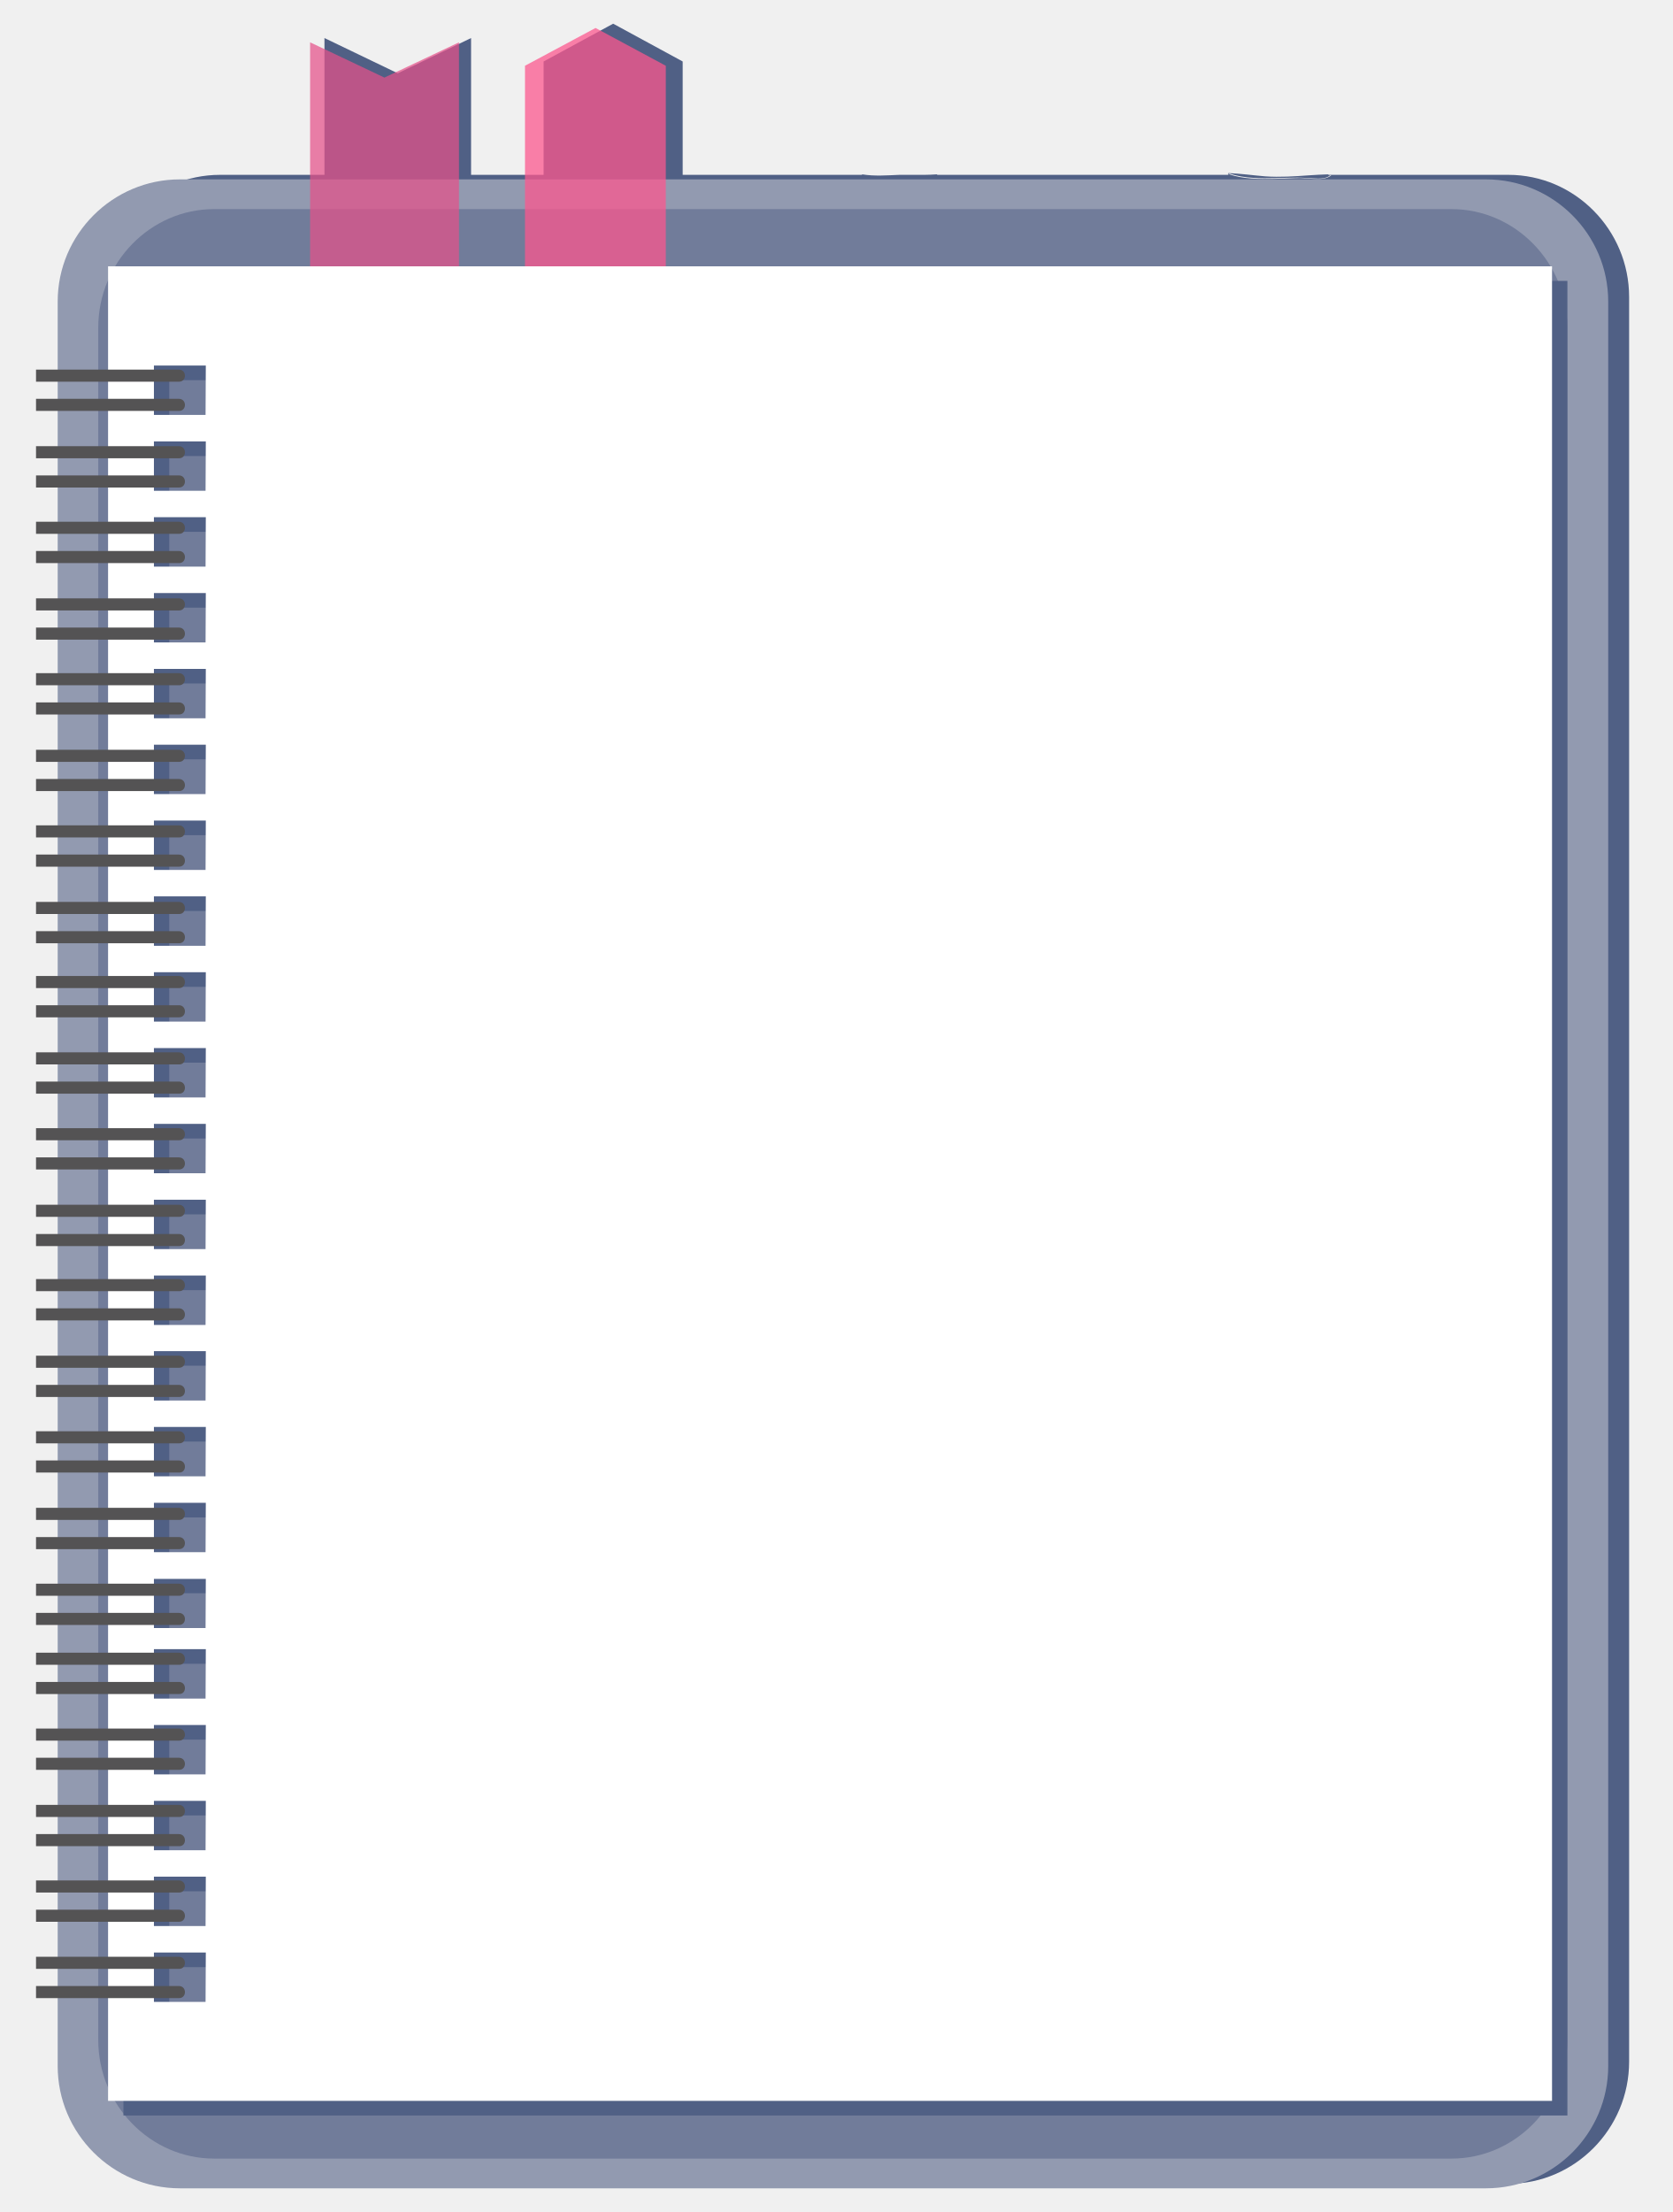
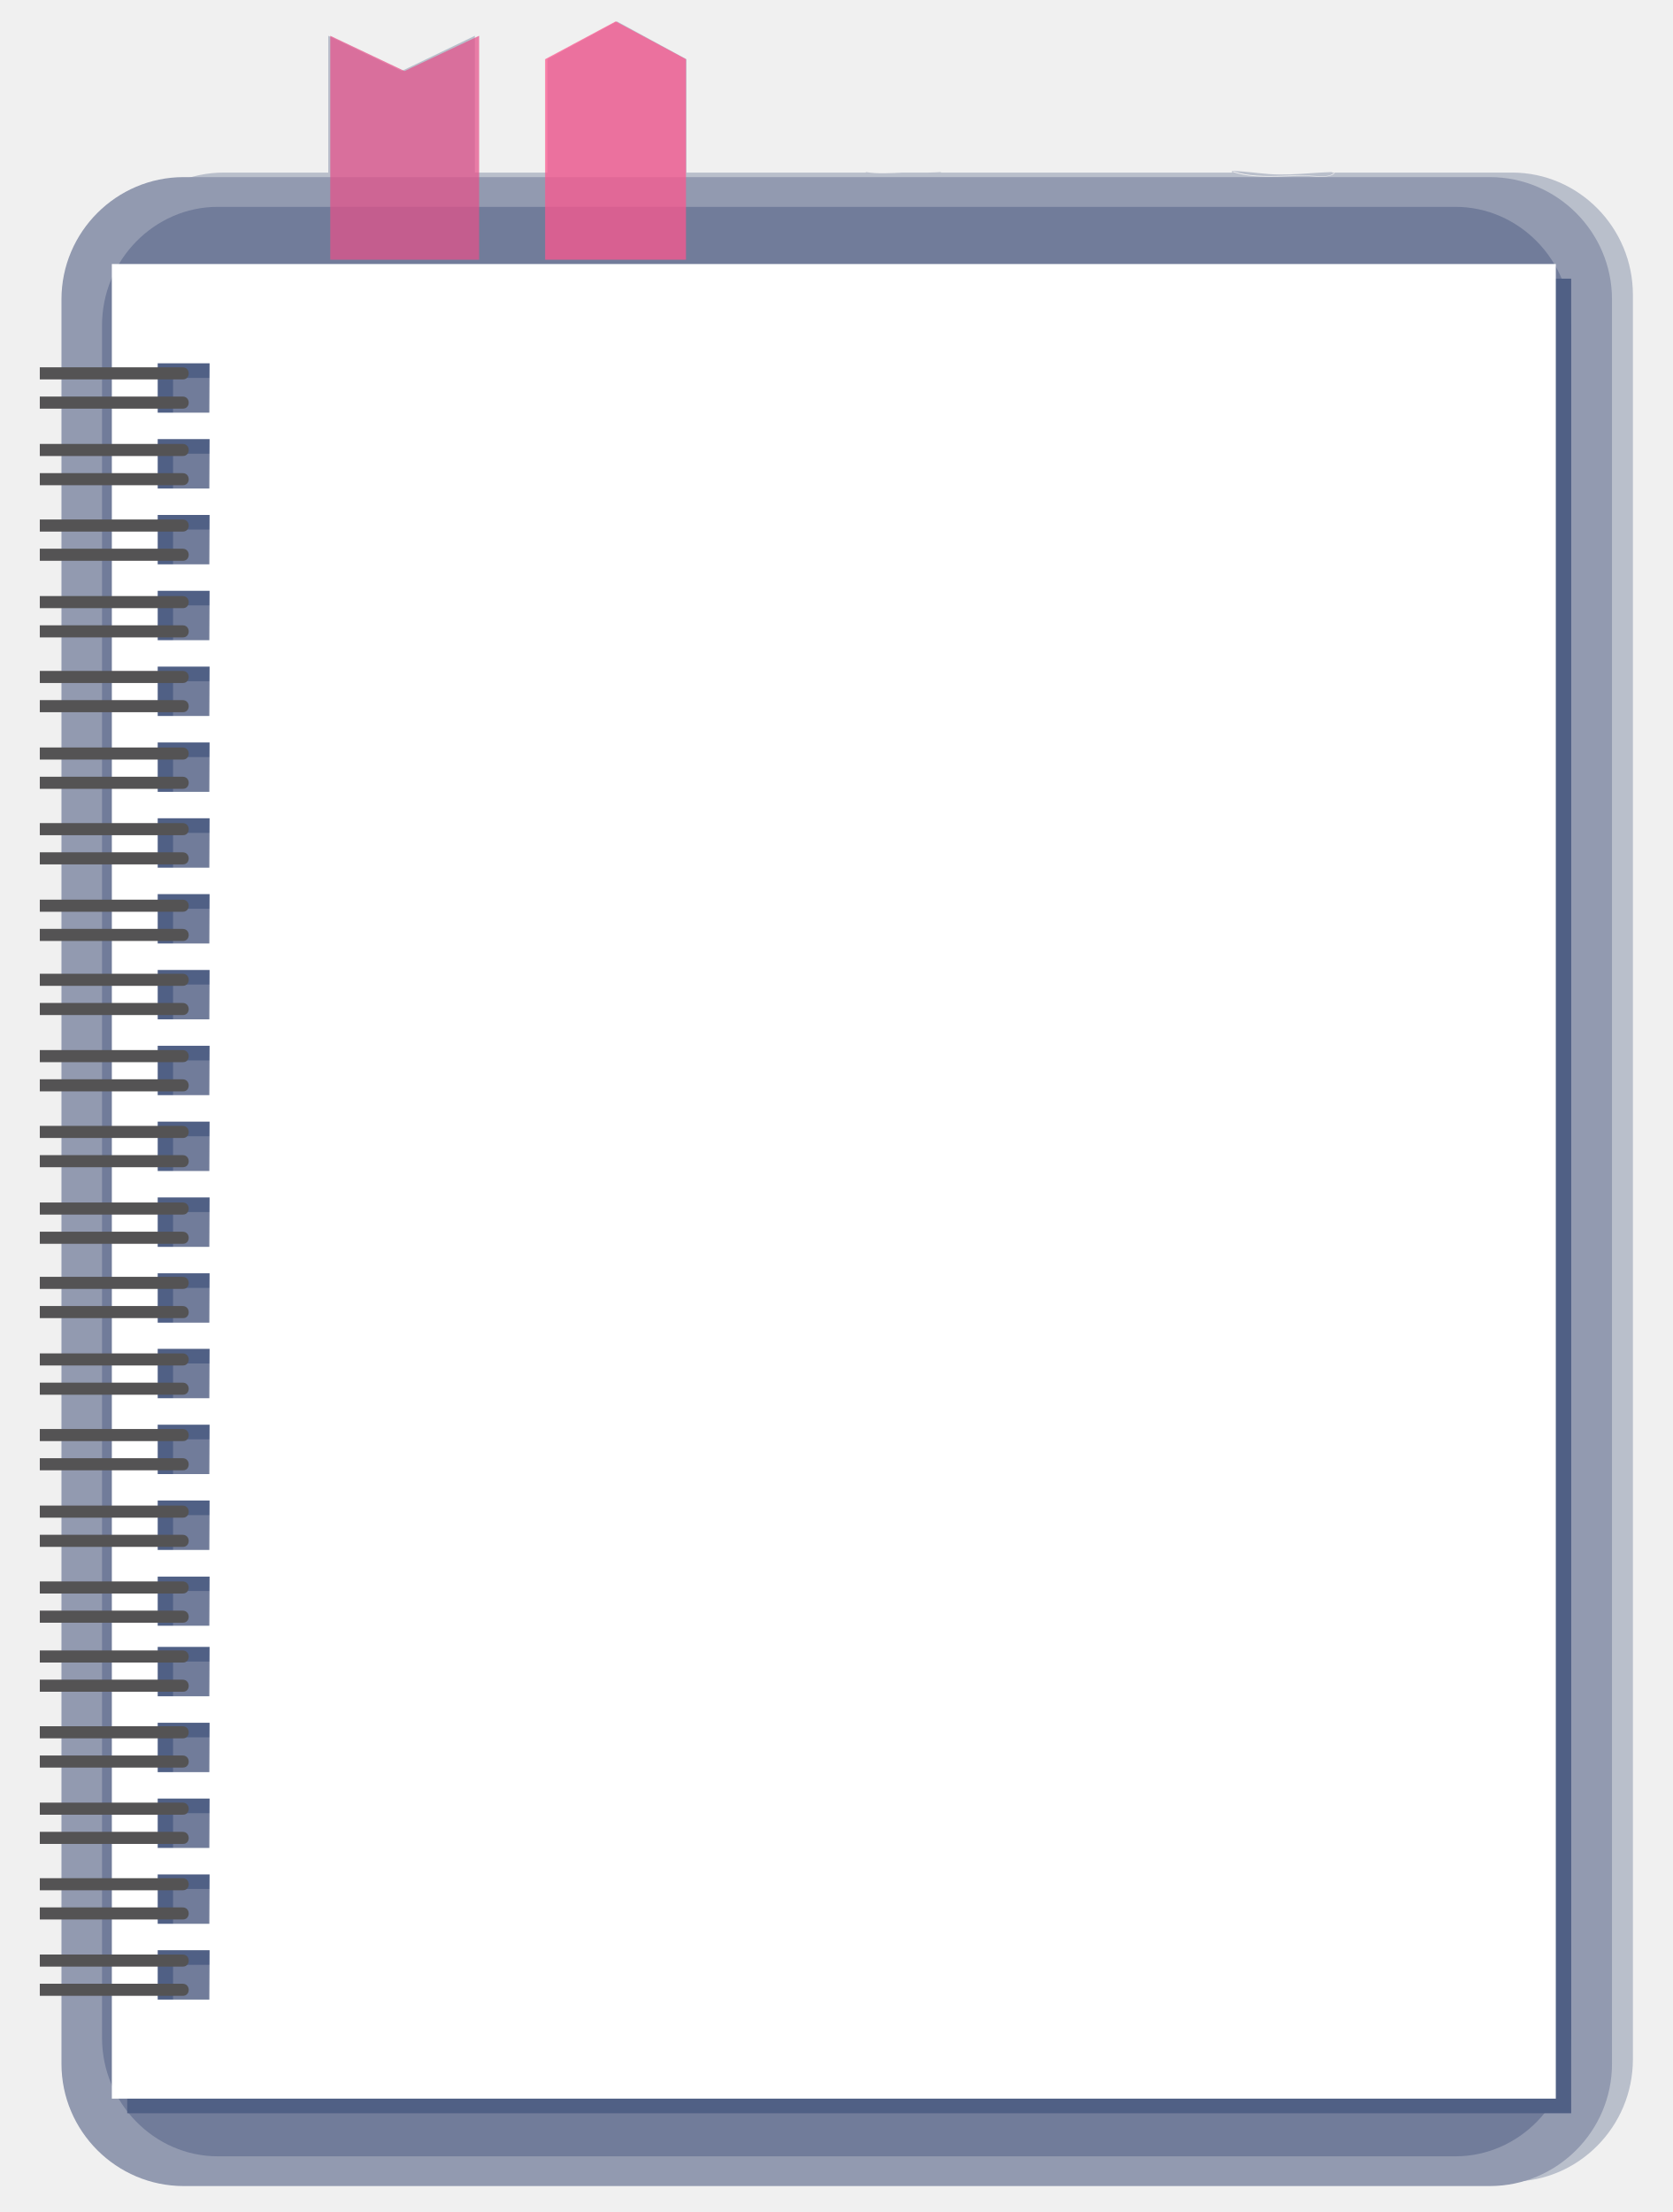
<svg xmlns="http://www.w3.org/2000/svg" version="1.1" id="Слой_1" x="0px" y="0px" viewBox="262 -388 664 878" style="enable-background:new 262 -388 664 878;" xml:space="preserve">
  <style type="text/css">
- 	.st0{fill:#506085;enable-background:new    ;}
+ 	.st0{opacity:0.34;fill:#506085;}
	.st1{fill:#929AB0;}
	.st2{fill:#717C9A;}
- 	.st3{fill:#FFFFFF;}
- 	.st4{fill:#545354;}
- 	.st5{opacity:0.72;fill:#E55189;enable-background:new    ;}
- 	.st6{opacity:0.74;fill:#FC568D;enable-background:new    ;}
+ 	.st3{fill:#506085;}
+ 	.st4{fill:#FFFFFF;}
+ 	.st5{fill:#545354;}
+ 	.st6{opacity:0.72;fill:#E55189;enable-background:new    ;}
+ 	.st7{opacity:0.74;fill:#FC568D;enable-background:new    ;}
</style>
-   <path id="XMLID_817_" class="st0" d="M860.8-318.6h-71.5v-0.2c-2.6,0.1-5.2,0.2-7.8,0.4c-5.7,0.4-11.4,0.8-17.2,0.4  c-4.9-0.4-9.8-1.1-14.7-1.3v0.7H634v-0.2c-1.7,0.1-3.3,0.2-5,0.2l0,0h-10c-4.9,0.2-9.9,0.6-14.8-0.2c0,0.1,0,0.1,0,0.2H533v-45  l-27.6-15l-27.6,15v45H449v-54.3l-29.1,14l-29.1-14v54.3h-41.5c-26.3,0-47.9,21.8-47.9,48.5v27h-9.2v-27c0-14.2,9.6-10.7,0-19.6  l2.4,744.4c9.6-8.9-2.4-10.3-2.4-24.4v-26.9h9.2v26.9c0,26.7,21.5,48.5,47.9,48.5h511.5c26.3,0,47.9-21.8,47.9-48.5v-700.4  C908.7-296.8,887.1-318.6,860.8-318.6z M301.4,398.6h-9.2v-6.8h9.2V398.6z M301.4,387h-9.2v-13.9h9.2V387z M301.4,368.3h-9.2v-6.8  h9.2V368.3z M301.4,356.7h-9.2v-13.5h9.2V356.7z M301.4,338.3h-9.2v-6.8h9.2V338.3z M301.4,326.7h-9.2v-13.9h9.2V326.7z   M301.4,307.9h-9.2v-6.8h9.2V307.9z M301.4,296.3h-9.2v-13.6h9.2V296.3z M301.4,277.9h-9.2v-6.8h9.2V277.9z M301.4,266.3h-9.2v-11  h9.2V266.3z M301.4,250.4h-9.2v-6.8h9.2V250.4z M301.4,238.8h-9.2v-13.6h9.2V238.8z M301.4,220.4h-9.2v-6.8h9.2V220.4z M301.4,208.8  h-9.2v-13.9h9.2V208.8z M301.4,190h-9.2v-6.8h9.2V190z M301.4,178.4h-9.2v-13.6h9.2V178.4z M301.4,159.9h-9.2v-6.8h9.2V159.9z   M301.4,148.3h-9.2v-13.9h9.2V148.3z M301.4,129.6h-9.2v-6.8h9.2V129.6z M301.4,118h-9.2v-13.1h9.2V118z M301.4,100h-9.2v-6.8h9.2  V100z M301.4,88.4h-9.2V74.5h9.2V88.4z M301.4,69.7h-9.2v-6.8h9.2V69.7z M301.4,58.1h-9.2V44.5h9.2V58.1z M301.4,39.6h-9.2v-6.8h9.2  V39.6z M301.4,28h-9.2V14.1h9.2V28z M301.4,9.2h-9.2V2.4h9.2V9.2z M301.4-2.4h-9.2v-13h9.2V-2.4z M301.4-20.2h-9.2V-27h9.2V-20.2z   M301.4-31.8h-9.2v-13.9h9.2V-31.8z M301.4-50.5h-9.2v-6.8h9.2V-50.5z M301.4-62.1h-9.2v-13.6h9.2V-62.1z M301.4-80.6h-9.2v-6.7h9.2  V-80.6z M301.4-92.2h-9.2v-13.9h9.2V-92.2z M301.4-111h-9.2v-6.8h9.2V-111z M301.4-122.6h-9.2v-13.3h9.2V-122.6z M301.4-140.7h-9.2  v-6.8h9.2V-140.7z M301.4-152.3h-9.2v-13.9h9.2V-152.3z M301.4-171h-9.2v-6.8h9.2V-171z M301.4-182.6h-9.2v-13.7h9.2V-182.6z   M301.4-201.1h-9.2v-6.8h9.2V-201.1z M301.4-212.7h-9.2v-13.9h9.2V-212.7z M301.4-231.5h-9.2v-6.8h9.2V-231.5z M790.3-318.3  c-1.8,1.5-4.7,1.4-6.9,1.3c-2.3-0.1-4.5-0.4-6.8-0.3c-3,0.1-6,0.2-9,0.3c-5.9,0.1-12,0.1-17.6-1.8c-0.2-0.1-0.1-0.4,0.1-0.3  c3,1,6.2,1.5,9.4,1.7c5.8,0.4,11.6-0.1,17.5-0.1c2.2,0,4.3,0.2,6.4,0.3c2.1,0.1,4.9,0.3,6.6-1.2  C790.2-318.6,790.5-318.4,790.3-318.3z" />
-   <path id="XMLID_816_" class="st1" d="M900.4,432.1c0,26.7-21.8,48.5-48.5,48.5H333.4c-26.7,0-48.5-21.8-48.5-48.5v-700.4  c0-26.7,21.8-48.5,48.5-48.5h518.5c26.7,0,48.5,21.8,48.5,48.5V432.1z" />
-   <path id="XMLID_815_" class="st2" d="M884.2,421.7c0,25.9-20.7,47.1-46,47.1H347c-25.3,0-46-21.2-46-47.1v-679.6  c0-25.9,20.7-47.1,46-47.1h491.2c25.3,0,46,21.2,46,47.1V421.7L884.2,421.7z" />
-   <path id="XMLID_791_" class="st0" d="M311-276.5v728.2h573.2v-728.2H311z M349.7,412.4h-20.5v-19.6h20.6v19.6H349.7z M349.7,382.3  h-20.5v-19.6h20.6v19.6H349.7z M349.7,352.2h-20.5v-19.6h20.6v19.6H349.7z M349.7,322.1h-20.5v-19.6h20.6v19.6H349.7z M349.7,292  h-20.5v-19.6h20.6V292H349.7z M349.7,264h-20.5v-19.6h20.6V264H349.7z M349.7,233.9h-20.5v-19.6h20.6v19.6H349.7z M349.7,203.8  h-20.5v-19.6h20.6v19.6H349.7z M349.7,173.7h-20.5v-19.6h20.6v19.6H349.7z M349.7,143.7h-20.5v-19.6h20.6v19.6H349.7z M349.7,113.6  h-20.5V94h20.6v19.6H349.7z M349.7,83.5h-20.5V63.9h20.6v19.6H349.7z M349.7,53.4h-20.5V33.8h20.6v19.6H349.7z M349.7,23.3h-20.5  V3.7h20.6v19.6C349.8,23.3,349.7,23.3,349.7,23.3z M349.7-6.8h-20.5v-19.6h20.6v19.6C349.8-6.8,349.7-6.8,349.7-6.8z M349.7-36.9  h-20.5v-19.6h20.6v19.6C349.8-36.9,349.7-36.9,349.7-36.9z M349.7-67h-20.5v-19.6h20.6V-67H349.7z M349.7-97.1h-20.5v-19.6h20.6  v19.6H349.7z M349.7-127.2h-20.5v-19.6h20.6v19.6H349.7z M349.7-157.3h-20.5v-19.6h20.6v19.6H349.7z M349.7-187.4h-20.5V-207h20.6  v19.6H349.7z M349.7-217.5h-20.5v-19.6h20.6v19.6H349.7z" />
-   <path id="XMLID_767_" class="st3" d="M304.9-282.3v728.2h573.2v-728.2H304.9z M343.6,406.6h-20.5V387h20.6L343.6,406.6L343.6,406.6z   M343.6,376.5h-20.5v-19.6h20.6L343.6,376.5L343.6,376.5z M343.6,346.4h-20.5v-19.6h20.6L343.6,346.4L343.6,346.4z M343.6,316.3  h-20.5v-19.6h20.6L343.6,316.3L343.6,316.3z M343.6,286.2h-20.5v-19.6h20.6L343.6,286.2L343.6,286.2z M343.6,258.2h-20.5v-19.5h20.6  L343.6,258.2L343.6,258.2z M343.6,228.1h-20.5v-19.6h20.6L343.6,228.1L343.6,228.1z M343.6,198h-20.5v-19.6h20.6L343.6,198  L343.6,198z M343.6,167.9h-20.5v-19.6h20.6L343.6,167.9L343.6,167.9z M343.6,137.9h-20.5v-19.6h20.6L343.6,137.9L343.6,137.9z   M343.6,107.8h-20.5V88.2h20.6L343.6,107.8L343.6,107.8z M343.6,77.7h-20.5V58.1h20.6L343.6,77.7L343.6,77.7z M343.6,47.6h-20.5V28  h20.6L343.6,47.6L343.6,47.6z M343.6,17.5h-20.5V-2.1h20.6L343.6,17.5L343.6,17.5z M343.6-12.6h-20.5v-19.6h20.6L343.6-12.6  L343.6-12.6z M343.6-42.7h-20.5v-19.6h20.6L343.6-42.7L343.6-42.7z M343.6-72.8h-20.5v-19.6h20.6L343.6-72.8L343.6-72.8z   M343.6-102.9h-20.5v-19.6h20.6L343.6-102.9L343.6-102.9z M343.6-133h-20.5v-19.6h20.6L343.6-133L343.6-133z M343.6-163.1h-20.5  v-19.6h20.6L343.6-163.1L343.6-163.1z M343.6-193.2h-20.5v-19.6h20.6L343.6-193.2L343.6-193.2z M343.6-223.3h-20.5v-19.6h20.6  L343.6-223.3L343.6-223.3z" />
+   <path id="XMLID_817_" class="st0" d="M862.3-319.5h-71.5v-0.2c-2.6,0.1-5.2,0.2-7.8,0.4c-5.7,0.4-11.4,0.8-17.2,0.4  c-4.9-0.4-9.8-1.1-14.7-1.3v0.7H635.5v-0.2c-1.7,0.1-3.3,0.2-5,0.2l0,0h-10c-4.9,0.2-9.9,0.6-14.8-0.2c0,0.1,0,0.1,0,0.2h-71.2v-45  l-27.6-15l-27.6,15v45h-28.8v-54.3l-29.1,14l-29.1-14v54.3h-41.5c-26.3,0-47.9,21.8-47.9,48.5v27h-9.2v-27c0-14.2,9.6-10.7,0-19.6  l2.4,744.4c9.6-8.9-2.4-10.3-2.4-24.4v-26.9h9.2v26.9c0,26.7,21.5,48.5,47.9,48.5h511.5c26.3,0,47.9-21.8,47.9-48.5V-271  C910.2-297.7,888.6-319.5,862.3-319.5z M302.9,397.7h-9.2v-6.8h9.2V397.7z M302.9,386.1h-9.2v-13.9h9.2V386.1z M302.9,367.4h-9.2  v-6.8h9.2V367.4z M302.9,355.8h-9.2v-13.5h9.2V355.8z M302.9,337.4h-9.2v-6.8h9.2V337.4z M302.9,325.8h-9.2v-13.9h9.2V325.8z   M302.9,307h-9.2v-6.8h9.2V307z M302.9,295.4h-9.2v-13.6h9.2V295.4z M302.9,277h-9.2v-6.8h9.2V277z M302.9,265.4h-9.2v-11h9.2V265.4  z M302.9,249.5h-9.2v-6.8h9.2V249.5z M302.9,237.9h-9.2v-13.6h9.2V237.9z M302.9,219.5h-9.2v-6.8h9.2V219.5z M302.9,207.9h-9.2V194  h9.2V207.9z M302.9,189.1h-9.2v-6.8h9.2V189.1z M302.9,177.5h-9.2v-13.6h9.2V177.5z M302.9,159h-9.2v-6.8h9.2V159z M302.9,147.4  h-9.2v-13.9h9.2V147.4z M302.9,128.7h-9.2v-6.8h9.2V128.7z M302.9,117.1h-9.2V104h9.2V117.1z M302.9,99.1h-9.2v-6.8h9.2V99.1z   M302.9,87.5h-9.2V73.6h9.2V87.5z M302.9,68.8h-9.2V62h9.2V68.8z M302.9,57.2h-9.2V43.6h9.2V57.2z M302.9,38.7h-9.2v-6.8h9.2V38.7z   M302.9,27.1h-9.2V13.2h9.2V27.1z M302.9,8.3h-9.2V1.5h9.2V8.3z M302.9-3.3h-9.2v-13h9.2V-3.3z M302.9-21.1h-9.2v-6.8h9.2V-21.1z   M302.9-32.7h-9.2v-13.9h9.2V-32.7z M302.9-51.4h-9.2v-6.8h9.2V-51.4z M302.9-63h-9.2v-13.6h9.2V-63z M302.9-81.5h-9.2v-6.7h9.2  V-81.5z M302.9-93.1h-9.2V-107h9.2V-93.1z M302.9-111.9h-9.2v-6.8h9.2V-111.9z M302.9-123.5h-9.2v-13.3h9.2V-123.5z M302.9-141.6  h-9.2v-6.8h9.2V-141.6z M302.9-153.2h-9.2v-13.9h9.2V-153.2z M302.9-171.9h-9.2v-6.8h9.2V-171.9z M302.9-183.5h-9.2v-13.7h9.2  V-183.5z M302.9-202h-9.2v-6.8h9.2V-202z M302.9-213.6h-9.2v-13.9h9.2V-213.6z M302.9-232.4h-9.2v-6.8h9.2V-232.4z M791.8-319.2  c-1.8,1.5-4.7,1.4-6.9,1.3c-2.3-0.1-4.5-0.4-6.8-0.3c-3,0.1-6,0.2-9,0.3c-5.9,0.1-12,0.1-17.6-1.8c-0.2-0.1-0.1-0.4,0.1-0.3  c3,1,6.2,1.5,9.4,1.7c5.8,0.4,11.6-0.1,17.5-0.1c2.2,0,4.3,0.2,6.4,0.3c2.1,0.1,4.9,0.3,6.6-1.2C791.7-319.5,792-319.3,791.8-319.2z  " />
+   <path id="XMLID_816_" class="st1" d="M901.9,431.2c0,26.7-21.8,48.5-48.5,48.5H334.9c-26.7,0-48.5-21.8-48.5-48.5v-700.4  c0-26.7,21.8-48.5,48.5-48.5h518.5c26.7,0,48.5,21.8,48.5,48.5V431.2z" />
+   <path id="XMLID_815_" class="st2" d="M885.7,420.8c0,25.9-20.7,47.1-46,47.1H348.5c-25.3,0-46-21.2-46-47.1v-679.6  c0-25.9,20.7-47.1,46-47.1h491.2c25.3,0,46,21.2,46,47.1V420.8L885.7,420.8z" />
+   <path id="XMLID_791_" class="st3" d="M312.5-277.4v728.2h573.2v-728.2H312.5z M351.2,411.5h-20.5v-19.6h20.6v19.6H351.2z   M351.2,381.4h-20.5v-19.6h20.6v19.6H351.2z M351.2,351.3h-20.5v-19.6h20.6v19.6H351.2z M351.2,321.2h-20.5v-19.6h20.6v19.6H351.2z   M351.2,291.1h-20.5v-19.6h20.6v19.6H351.2z M351.2,263.1h-20.5v-19.6h20.6v19.6H351.2z M351.2,233h-20.5v-19.6h20.6V233H351.2z   M351.2,202.9h-20.5v-19.6h20.6v19.6H351.2z M351.2,172.8h-20.5v-19.6h20.6v19.6H351.2z M351.2,142.8h-20.5v-19.6h20.6v19.6H351.2z   M351.2,112.7h-20.5V93.1h20.6v19.6H351.2z M351.2,82.6h-20.5V63h20.6v19.6H351.2z M351.2,52.5h-20.5V32.9h20.6v19.6H351.2z   M351.2,22.4h-20.5V2.8h20.6v19.6C351.3,22.4,351.2,22.4,351.2,22.4z M351.2-7.7h-20.5v-19.6h20.6v19.6  C351.3-7.7,351.2-7.7,351.2-7.7z M351.2-37.8h-20.5v-19.6h20.6v19.6C351.3-37.8,351.2-37.8,351.2-37.8z M351.2-67.9h-20.5v-19.6  h20.6v19.6H351.2z M351.2-98h-20.5v-19.6h20.6V-98H351.2z M351.2-128.1h-20.5v-19.6h20.6v19.6C351.3-128.1,351.2-128.1,351.2-128.1z   M351.2-158.2h-20.5v-19.6h20.6v19.6H351.2z M351.2-188.3h-20.5v-19.6h20.6v19.6H351.2z M351.2-218.4h-20.5V-238h20.6v19.6H351.2z" />
+   <path id="XMLID_767_" class="st4" d="M306.4-283.2V445h573.2v-728.2H306.4z M345.1,405.7h-20.5v-19.6h20.6L345.1,405.7L345.1,405.7z   M345.1,375.6h-20.5V356h20.6L345.1,375.6L345.1,375.6z M345.1,345.5h-20.5v-19.6h20.6L345.1,345.5L345.1,345.5z M345.1,315.4h-20.5  v-19.6h20.6L345.1,315.4L345.1,315.4z M345.1,285.3h-20.5v-19.6h20.6L345.1,285.3L345.1,285.3z M345.1,257.3h-20.5v-19.5h20.6  L345.1,257.3L345.1,257.3z M345.1,227.2h-20.5v-19.6h20.6L345.1,227.2L345.1,227.2z M345.1,197.1h-20.5v-19.6h20.6L345.1,197.1  L345.1,197.1z M345.1,167h-20.5v-19.6h20.6L345.1,167L345.1,167z M345.1,137h-20.5v-19.6h20.6L345.1,137L345.1,137z M345.1,106.9  h-20.5V87.3h20.6L345.1,106.9L345.1,106.9z M345.1,76.8h-20.5V57.2h20.6L345.1,76.8L345.1,76.8z M345.1,46.7h-20.5V27.1h20.6  L345.1,46.7L345.1,46.7z M345.1,16.6h-20.5V-3h20.6L345.1,16.6L345.1,16.6z M345.1-13.5h-20.5v-19.6h20.6L345.1-13.5L345.1-13.5z   M345.1-43.6h-20.5v-19.6h20.6L345.1-43.6L345.1-43.6z M345.1-73.7h-20.5v-19.6h20.6L345.1-73.7L345.1-73.7z M345.1-103.8h-20.5  v-19.6h20.6L345.1-103.8L345.1-103.8z M345.1-133.9h-20.5v-19.6h20.6L345.1-133.9L345.1-133.9z M345.1-164h-20.5v-19.6h20.6  L345.1-164L345.1-164z M345.1-194.1h-20.5v-19.6h20.6L345.1-194.1L345.1-194.1z M345.1-224.2h-20.5v-19.6h20.6L345.1-224.2  L345.1-224.2z" />
  <g id="XMLID_645_">
    <g id="XMLID_746_">
      <g id="XMLID_762_">
        <g id="XMLID_765_">
-           <path id="XMLID_766_" class="st4" d="M333-241.3h-56.7v4.8h56.8C336.2-236.5,336.2-241.3,333-241.3z" />
+           <path id="XMLID_766_" class="st5" d="M334.5-242.2h-56.7v4.8h56.8C337.7-237.4,337.7-242.2,334.5-242.2z" />
        </g>
        <g id="XMLID_763_">
-           <path id="XMLID_764_" class="st4" d="M333-229.7h-56.7v4.8h56.8C336.2-224.9,336.2-229.7,333-229.7z" />
+           <path id="XMLID_764_" class="st5" d="M334.5-230.6h-56.7v4.8h56.8C337.7-225.8,337.7-230.6,334.5-230.6z" />
        </g>
      </g>
      <g id="XMLID_757_">
        <g id="XMLID_760_">
-           <path id="XMLID_761_" class="st4" d="M333-210.9h-56.7v4.8h56.8C336.2-206.1,336.2-210.9,333-210.9z" />
+           <path id="XMLID_761_" class="st5" d="M334.5-211.8h-56.7v4.8h56.8C337.7-207,337.7-211.8,334.5-211.8z" />
        </g>
        <g id="XMLID_758_">
-           <path id="XMLID_759_" class="st4" d="M333-199.3h-56.7v4.8h56.8C336.2-194.5,336.2-199.3,333-199.3z" />
+           <path id="XMLID_759_" class="st5" d="M334.5-200.2h-56.7v4.8h56.8C337.7-195.4,337.7-200.2,334.5-200.2z" />
        </g>
      </g>
      <g id="XMLID_752_">
        <g id="XMLID_755_">
-           <path id="XMLID_756_" class="st4" d="M333-180.9h-56.7v4.8h56.8C336.2-176.1,336.2-180.9,333-180.9z" />
+           <path id="XMLID_756_" class="st5" d="M334.5-181.8h-56.7v4.8h56.8C337.7-177,337.7-181.8,334.5-181.8z" />
        </g>
        <g id="XMLID_753_">
-           <path id="XMLID_754_" class="st4" d="M333-169.3h-56.7v4.8h56.8C336.2-164.5,336.2-169.3,333-169.3z" />
+           <path id="XMLID_754_" class="st5" d="M334.5-170.2h-56.7v4.8h56.8C337.7-165.4,337.7-170.2,334.5-170.2z" />
        </g>
      </g>
      <g id="XMLID_747_">
        <g id="XMLID_750_">
-           <path id="XMLID_751_" class="st4" d="M333-150.5h-56.7v4.8h56.8C336.2-145.7,336.2-150.5,333-150.5z" />
+           <path id="XMLID_751_" class="st5" d="M334.5-151.4h-56.7v4.8h56.8C337.7-146.6,337.7-151.4,334.5-151.4z" />
        </g>
        <g id="XMLID_748_">
-           <path id="XMLID_749_" class="st4" d="M333-138.9h-56.7v4.8h56.8C336.2-134.1,336.2-138.9,333-138.9z" />
+           <path id="XMLID_749_" class="st5" d="M334.5-139.8h-56.7v4.8h56.8C337.7-135,337.7-139.8,334.5-139.8z" />
        </g>
      </g>
    </g>
    <g id="XMLID_725_">
      <g id="XMLID_741_">
        <g id="XMLID_744_">
-           <path id="XMLID_745_" class="st4" d="M333-120.8h-56.7v4.8h56.8C336.2-116,336.2-120.8,333-120.8z" />
+           <path id="XMLID_745_" class="st5" d="M334.5-121.7h-56.7v4.8h56.8C337.7-116.9,337.7-121.7,334.5-121.7z" />
        </g>
        <g id="XMLID_742_">
-           <path id="XMLID_743_" class="st4" d="M333-109.2h-56.7v4.8h56.8C336.2-104.4,336.2-109.2,333-109.2z" />
+           <path id="XMLID_743_" class="st5" d="M334.5-110.1h-56.7v4.8h56.8C337.7-105.3,337.7-110.1,334.5-110.1z" />
        </g>
      </g>
      <g id="XMLID_736_">
        <g id="XMLID_739_">
-           <path id="XMLID_740_" class="st4" d="M333-90.4h-56.7v4.8h56.8C336.2-85.6,336.2-90.4,333-90.4z" />
+           <path id="XMLID_740_" class="st5" d="M334.5-91.3h-56.7v4.8h56.8C337.7-86.5,337.7-91.3,334.5-91.3z" />
        </g>
        <g id="XMLID_737_">
-           <path id="XMLID_738_" class="st4" d="M333-78.8h-56.7v4.8h56.8C336.2-74,336.2-78.8,333-78.8z" />
+           <path id="XMLID_738_" class="st5" d="M334.5-79.7h-56.7v4.8h56.8C337.7-74.9,337.7-79.7,334.5-79.7z" />
        </g>
      </g>
      <g id="XMLID_731_">
        <g id="XMLID_734_">
-           <path id="XMLID_735_" class="st4" d="M333-60.4h-56.7v4.8h56.8C336.2-55.5,336.2-60.4,333-60.4z" />
+           <path id="XMLID_735_" class="st5" d="M334.5-61.3h-56.7v4.8h56.8C337.7-56.4,337.7-61.3,334.5-61.3z" />
        </g>
        <g id="XMLID_732_">
-           <path id="XMLID_733_" class="st4" d="M333-48.8h-56.7v4.8h56.8C336.2-44,336.2-48.8,333-48.8z" />
+           <path id="XMLID_733_" class="st5" d="M334.5-49.7h-56.7v4.8h56.8C337.7-44.9,337.7-49.7,334.5-49.7z" />
        </g>
      </g>
      <g id="XMLID_726_">
        <g id="XMLID_729_">
-           <path id="XMLID_730_" class="st4" d="M333-30h-56.7v4.8h56.8C336.2-25.2,336.2-30,333-30z" />
+           <path id="XMLID_730_" class="st5" d="M334.5-30.9h-56.7v4.8h56.8C337.7-26.1,337.7-30.9,334.5-30.9z" />
        </g>
        <g id="XMLID_727_">
-           <path id="XMLID_728_" class="st4" d="M333-18.4h-56.7v4.8h56.8C336.2-13.6,336.2-18.4,333-18.4z" />
+           <path id="XMLID_728_" class="st5" d="M334.5-19.3h-56.7v4.8h56.8C337.7-14.5,337.7-19.3,334.5-19.3z" />
        </g>
      </g>
    </g>
    <g id="XMLID_704_">
      <g id="XMLID_720_">
        <g id="XMLID_723_">
-           <path id="XMLID_724_" class="st4" d="M333-0.6h-56.7v4.8h56.8C336.2,4.2,336.2-0.6,333-0.6z" />
+           <path id="XMLID_724_" class="st5" d="M334.5-1.5h-56.7v4.8h56.8C337.7,3.3,337.7-1.5,334.5-1.5z" />
        </g>
        <g id="XMLID_721_">
-           <path id="XMLID_722_" class="st4" d="M333,11h-56.7v4.8h56.8C336.2,15.8,336.2,11,333,11z" />
+           <path id="XMLID_722_" class="st5" d="M334.5,10.1h-56.7v4.8h56.8C337.7,14.9,337.7,10.1,334.5,10.1z" />
        </g>
      </g>
      <g id="XMLID_715_">
        <g id="XMLID_718_">
-           <path id="XMLID_719_" class="st4" d="M333,29.7h-56.7v4.8h56.8C336.2,34.6,336.2,29.7,333,29.7z" />
+           <path id="XMLID_719_" class="st5" d="M334.5,28.8h-56.7v4.8h56.8C337.7,33.7,337.7,28.8,334.5,28.8z" />
        </g>
        <g id="XMLID_716_">
-           <path id="XMLID_717_" class="st4" d="M333,41.3h-56.7v4.8h56.8C336.2,46.2,336.2,41.3,333,41.3z" />
+           <path id="XMLID_717_" class="st5" d="M334.5,40.4h-56.7v4.8h56.8C337.7,45.3,337.7,40.4,334.5,40.4z" />
        </g>
      </g>
      <g id="XMLID_710_">
        <g id="XMLID_713_">
-           <path id="XMLID_714_" class="st4" d="M333,59.8h-56.7v4.8h56.8C336.2,64.6,336.2,59.8,333,59.8z" />
+           <path id="XMLID_714_" class="st5" d="M334.5,58.9h-56.7v4.8h56.8C337.7,63.7,337.7,58.9,334.5,58.9z" />
        </g>
        <g id="XMLID_711_">
-           <path id="XMLID_712_" class="st4" d="M333,71.4h-56.7v4.8h56.8C336.2,76.2,336.2,71.4,333,71.4z" />
+           <path id="XMLID_712_" class="st5" d="M334.5,70.5h-56.7v4.8h56.8C337.7,75.3,337.7,70.5,334.5,70.5z" />
        </g>
      </g>
      <g id="XMLID_705_">
        <g id="XMLID_708_">
-           <path id="XMLID_709_" class="st4" d="M333,90.2h-56.7V95h56.8C336.2,95,336.2,90.2,333,90.2z" />
+           <path id="XMLID_709_" class="st5" d="M334.5,89.3h-56.7v4.8h56.8C337.7,94.1,337.7,89.3,334.5,89.3z" />
        </g>
        <g id="XMLID_706_">
-           <path id="XMLID_707_" class="st4" d="M333,101.8h-56.7v4.8h56.8C336.2,106.6,336.2,101.8,333,101.8z" />
+           <path id="XMLID_707_" class="st5" d="M334.5,100.9h-56.7v4.8h56.8C337.7,105.7,337.7,100.9,334.5,100.9z" />
        </g>
      </g>
    </g>
    <g id="XMLID_683_">
      <g id="XMLID_699_">
        <g id="XMLID_702_">
-           <path id="XMLID_703_" class="st4" d="M333,119.7h-56.7v4.8h56.8C336.2,124.6,336.2,119.7,333,119.7z" />
+           <path id="XMLID_703_" class="st5" d="M334.5,118.8h-56.7v4.8h56.8C337.7,123.7,337.7,118.8,334.5,118.8z" />
        </g>
        <g id="XMLID_700_">
-           <path id="XMLID_701_" class="st4" d="M333,131.3h-56.7v4.8h56.8C336.2,136.2,336.2,131.3,333,131.3z" />
+           <path id="XMLID_701_" class="st5" d="M334.5,130.4h-56.7v4.8h56.8C337.7,135.3,337.7,130.4,334.5,130.4z" />
        </g>
      </g>
      <g id="XMLID_694_">
        <g id="XMLID_697_">
-           <path id="XMLID_698_" class="st4" d="M333,150.1h-56.7v4.8h56.8C336.2,154.9,336.2,150.1,333,150.1z" />
+           <path id="XMLID_698_" class="st5" d="M334.5,149.2h-56.7v4.8h56.8C337.7,154,337.7,149.2,334.5,149.2z" />
        </g>
        <g id="XMLID_695_">
-           <path id="XMLID_696_" class="st4" d="M333,161.7h-56.7v4.8h56.8C336.2,166.5,336.2,161.7,333,161.7z" />
+           <path id="XMLID_696_" class="st5" d="M334.5,160.8h-56.7v4.8h56.8C337.7,165.6,337.7,160.8,334.5,160.8z" />
        </g>
      </g>
      <g id="XMLID_689_">
        <g id="XMLID_692_">
-           <path id="XMLID_693_" class="st4" d="M333,180.1h-56.7v4.8h56.8C336.2,185,336.2,180.1,333,180.1z" />
+           <path id="XMLID_693_" class="st5" d="M334.5,179.2h-56.7v4.8h56.8C337.7,184.1,337.7,179.2,334.5,179.2z" />
        </g>
        <g id="XMLID_690_">
-           <path id="XMLID_691_" class="st4" d="M333,191.7h-56.7v4.8h56.8C336.2,196.6,336.2,191.7,333,191.7z" />
+           <path id="XMLID_691_" class="st5" d="M334.5,190.8h-56.7v4.8h56.8C337.7,195.7,337.7,190.8,334.5,190.8z" />
        </g>
      </g>
      <g id="XMLID_684_">
        <g id="XMLID_687_">
-           <path id="XMLID_688_" class="st4" d="M333,210.5h-56.7v4.8h56.8C336.2,215.3,336.2,210.5,333,210.5z" />
+           <path id="XMLID_688_" class="st5" d="M334.5,209.6h-56.7v4.8h56.8C337.7,214.4,337.7,209.6,334.5,209.6z" />
        </g>
        <g id="XMLID_685_">
-           <path id="XMLID_686_" class="st4" d="M333,222.1h-56.7v4.8h56.8C336.2,226.9,336.2,222.1,333,222.1z" />
+           <path id="XMLID_686_" class="st5" d="M334.5,221.2h-56.7v4.8h56.8C337.7,226,337.7,221.2,334.5,221.2z" />
        </g>
      </g>
    </g>
    <g id="XMLID_646_">
      <g id="XMLID_672_">
        <g id="XMLID_675_">
-           <path id="XMLID_676_" class="st4" d="M333,240.6h-56.7v4.8h56.8C336.2,245.4,336.2,240.6,333,240.6z" />
+           <path id="XMLID_676_" class="st5" d="M334.5,239.7h-56.7v4.8h56.8C337.7,244.5,337.7,239.7,334.5,239.7z" />
        </g>
        <g id="XMLID_673_">
-           <path id="XMLID_674_" class="st4" d="M333,252.2h-56.7v4.8h56.8C336.2,257,336.2,252.2,333,252.2z" />
+           <path id="XMLID_674_" class="st5" d="M334.5,251.3h-56.7v4.8h56.8C337.7,256.1,337.7,251.3,334.5,251.3z" />
        </g>
      </g>
      <g id="XMLID_667_">
        <g id="XMLID_670_">
-           <path id="XMLID_671_" class="st4" d="M333,268h-56.7v4.8h56.8C336.2,272.9,336.2,268,333,268z" />
+           <path id="XMLID_671_" class="st5" d="M334.5,267.1h-56.7v4.8h56.8C337.7,272,337.7,267.1,334.5,267.1z" />
        </g>
        <g id="XMLID_668_">
-           <path id="XMLID_669_" class="st4" d="M333,279.6h-56.7v4.8h56.8C336.2,284.5,336.2,279.6,333,279.6z" />
+           <path id="XMLID_669_" class="st5" d="M334.5,278.7h-56.7v4.8h56.8C337.7,283.6,337.7,278.7,334.5,278.7z" />
        </g>
      </g>
      <g id="XMLID_662_">
        <g id="XMLID_665_">
-           <path id="XMLID_666_" class="st4" d="M333,298.1h-56.7v4.8h56.8C336.2,302.9,336.2,298.1,333,298.1z" />
+           <path id="XMLID_666_" class="st5" d="M334.5,297.2h-56.7v4.8h56.8C337.7,302,337.7,297.2,334.5,297.2z" />
        </g>
        <g id="XMLID_663_">
-           <path id="XMLID_664_" class="st4" d="M333,309.7h-56.7v4.8h56.8C336.2,314.5,336.2,309.7,333,309.7z" />
+           <path id="XMLID_664_" class="st5" d="M334.5,308.8h-56.7v4.8h56.8C337.7,313.6,337.7,308.8,334.5,308.8z" />
        </g>
      </g>
      <g id="XMLID_657_">
        <g id="XMLID_660_">
-           <path id="XMLID_661_" class="st4" d="M333,328.4h-56.7v4.8h56.8C336.2,333.3,336.2,328.4,333,328.4z" />
+           <path id="XMLID_661_" class="st5" d="M334.5,327.5h-56.7v4.8h56.8C337.7,332.4,337.7,327.5,334.5,327.5z" />
        </g>
        <g id="XMLID_658_">
-           <path id="XMLID_659_" class="st4" d="M333,340h-56.7v4.8h56.8C336.2,344.9,336.2,340,333,340z" />
+           <path id="XMLID_659_" class="st5" d="M334.5,339.1h-56.7v4.8h56.8C337.7,344,337.7,339.1,334.5,339.1z" />
        </g>
      </g>
      <g id="XMLID_652_">
        <g id="XMLID_655_">
-           <path id="XMLID_656_" class="st4" d="M333,358.4h-56.7v4.8h56.8C336.2,363.2,336.2,358.4,333,358.4z" />
+           <path id="XMLID_656_" class="st5" d="M334.5,357.5h-56.7v4.8h56.8C337.7,362.3,337.7,357.5,334.5,357.5z" />
        </g>
        <g id="XMLID_653_">
-           <path id="XMLID_654_" class="st4" d="M333,370h-56.7v4.8h56.8C336.2,374.8,336.2,370,333,370z" />
+           <path id="XMLID_654_" class="st5" d="M334.5,369.1h-56.7v4.8h56.8C337.7,373.9,337.7,369.1,334.5,369.1z" />
        </g>
      </g>
      <g id="XMLID_647_">
        <g id="XMLID_650_">
-           <path id="XMLID_651_" class="st4" d="M333,388.7h-56.7v4.8h56.8C336.2,393.5,336.2,388.7,333,388.7z" />
+           <path id="XMLID_651_" class="st5" d="M334.5,387.8h-56.7v4.8h56.8C337.7,392.6,337.7,387.8,334.5,387.8z" />
        </g>
        <g id="XMLID_648_">
-           <path id="XMLID_649_" class="st4" d="M333,400.3h-56.7v4.8h56.8C336.2,405.1,336.2,400.3,333,400.3z" />
+           <path id="XMLID_649_" class="st5" d="M334.5,399.4h-56.7v4.8h56.8C337.7,404.2,337.7,399.4,334.5,399.4z" />
        </g>
      </g>
    </g>
  </g>
-   <polygon id="XMLID_566_" class="st5" points="385.1,-371.2 385.1,-282.3 444.2,-282.3 444.2,-371.2 414.6,-357.2 " />
-   <polygon id="XMLID_565_" class="st6" points="498.4,-376.9 470.4,-361.9 470.4,-282.3 498.4,-282.3 526.3,-282.3 526.3,-361.9 " />
+   <polygon id="XMLID_566_" class="st6" points="393.1,-373.8 393.1,-284.9 452.2,-284.9 452.2,-373.8 422.6,-359.8 " />
+   <polygon id="XMLID_565_" class="st7" points="506.4,-379.5 478.4,-364.5 478.4,-284.9 506.4,-284.9 534.3,-284.9 534.3,-364.5 " />
</svg>
